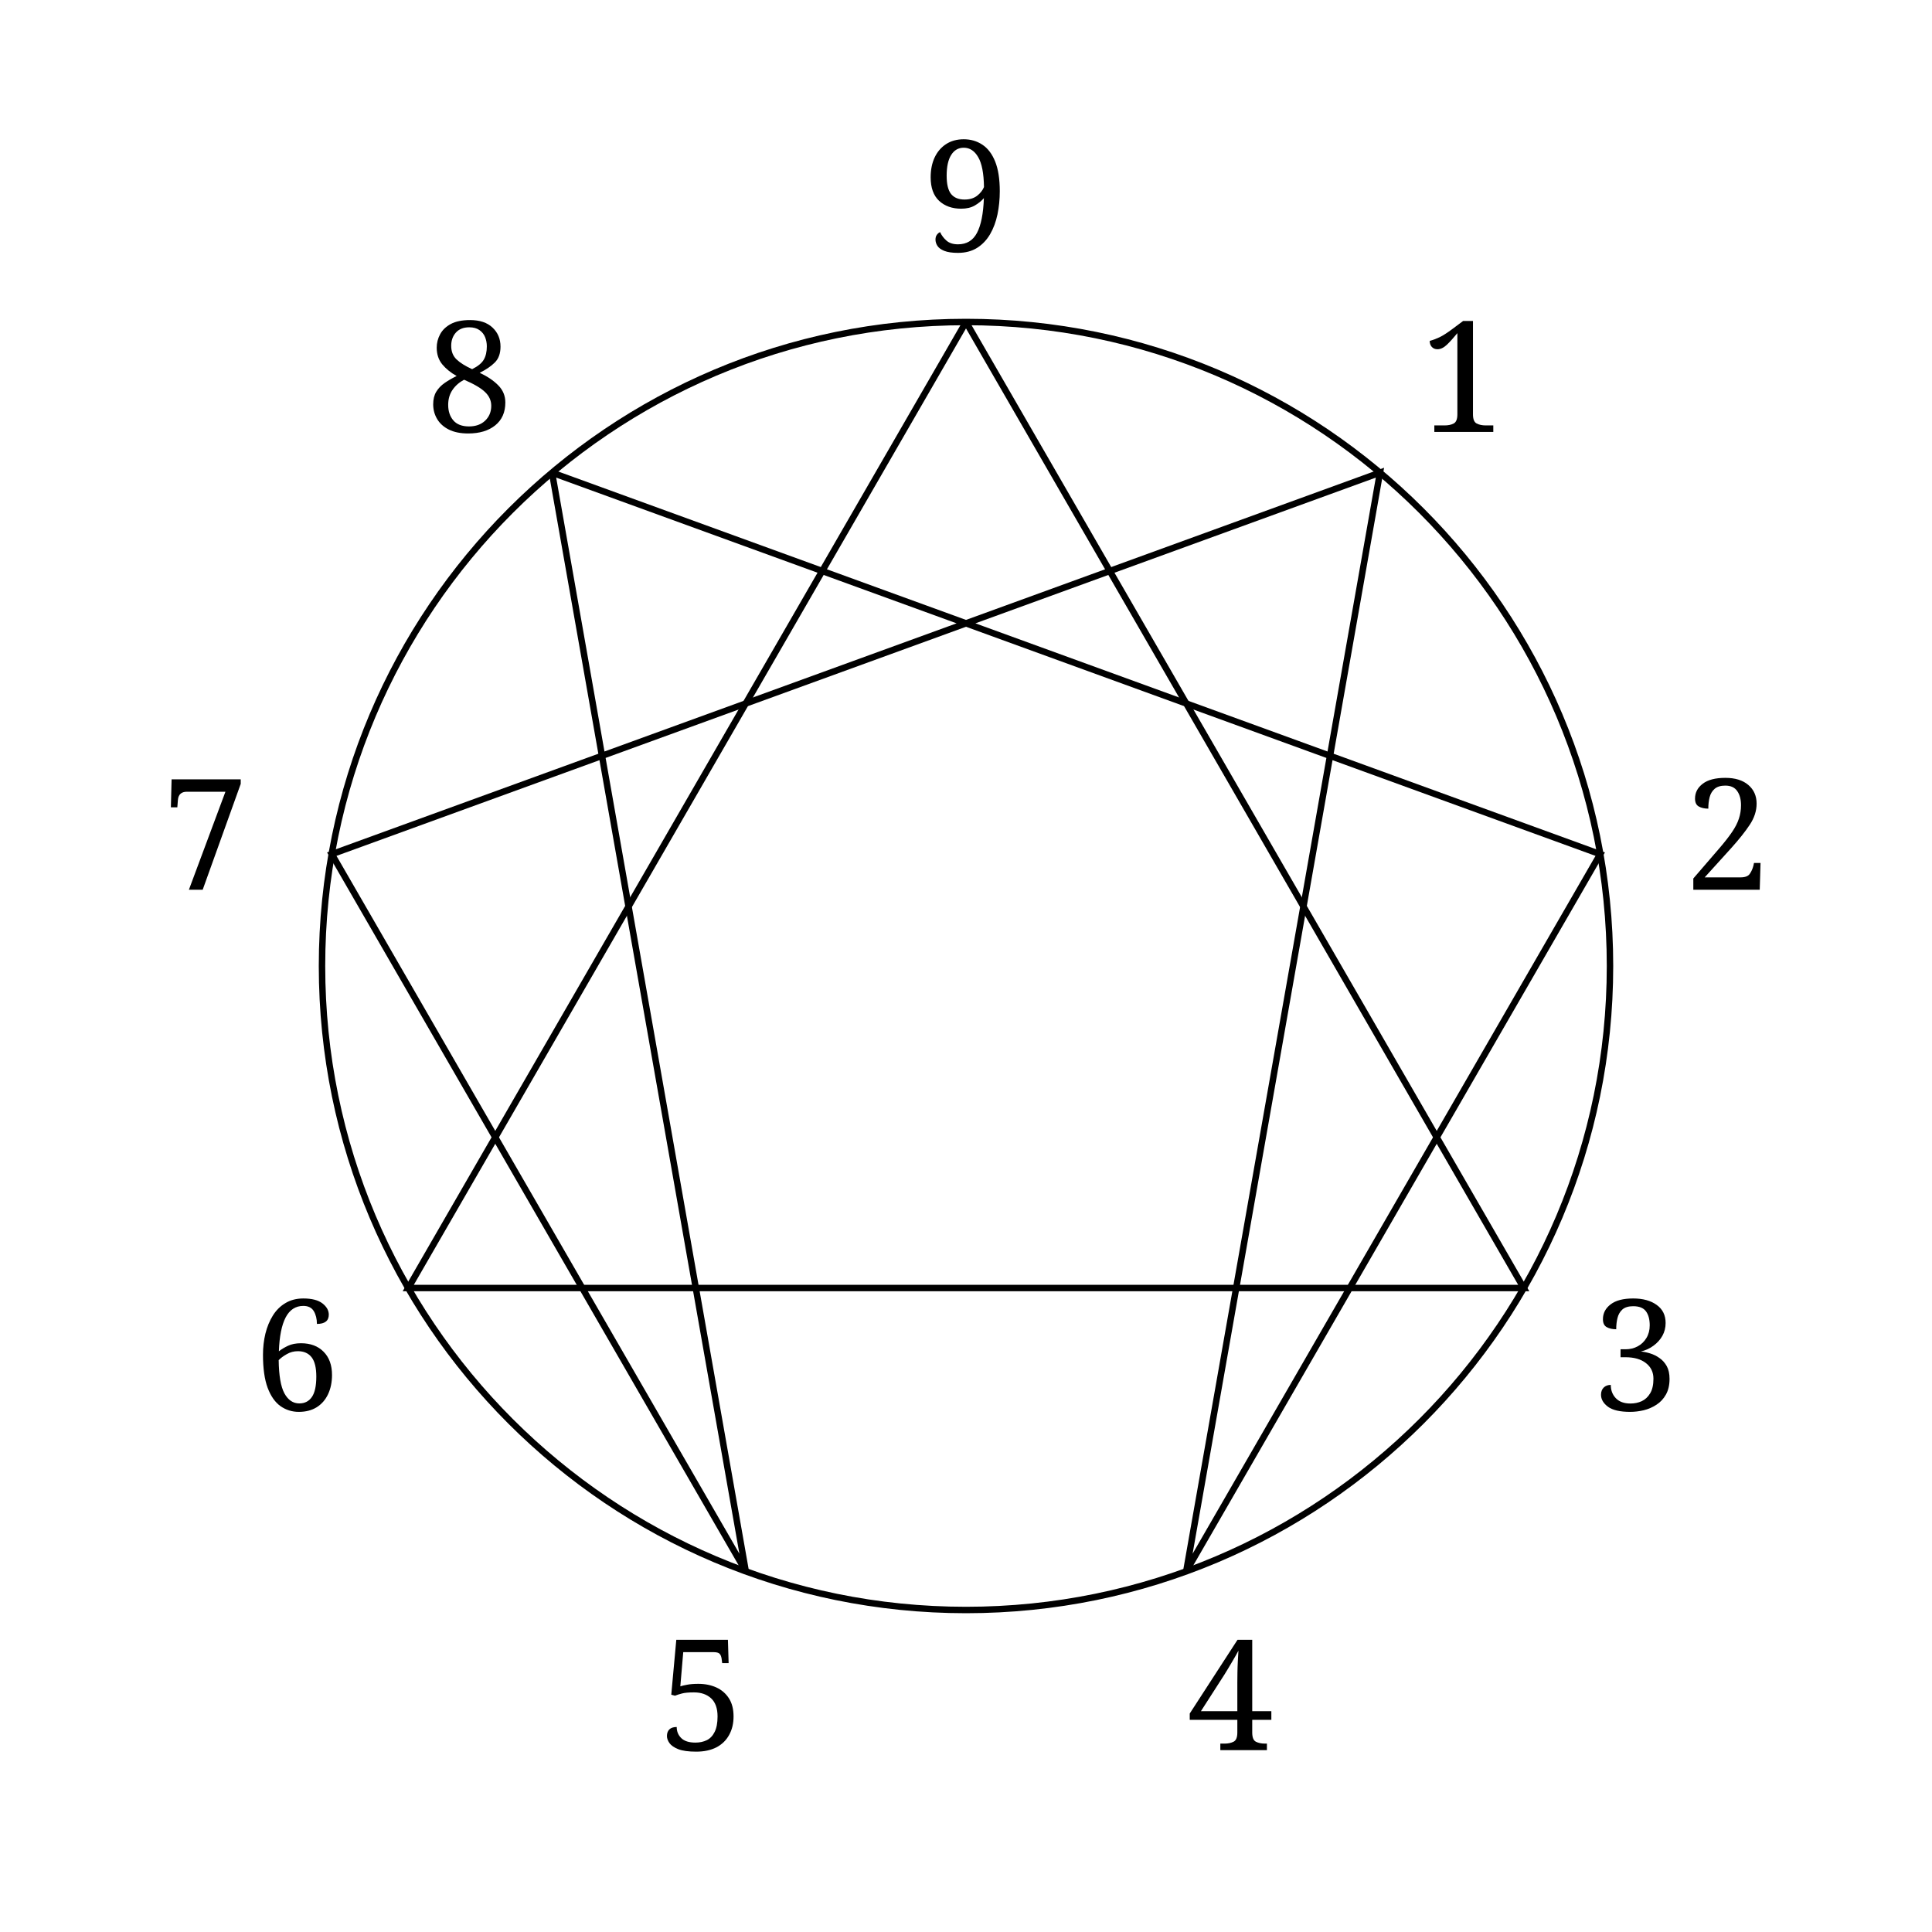
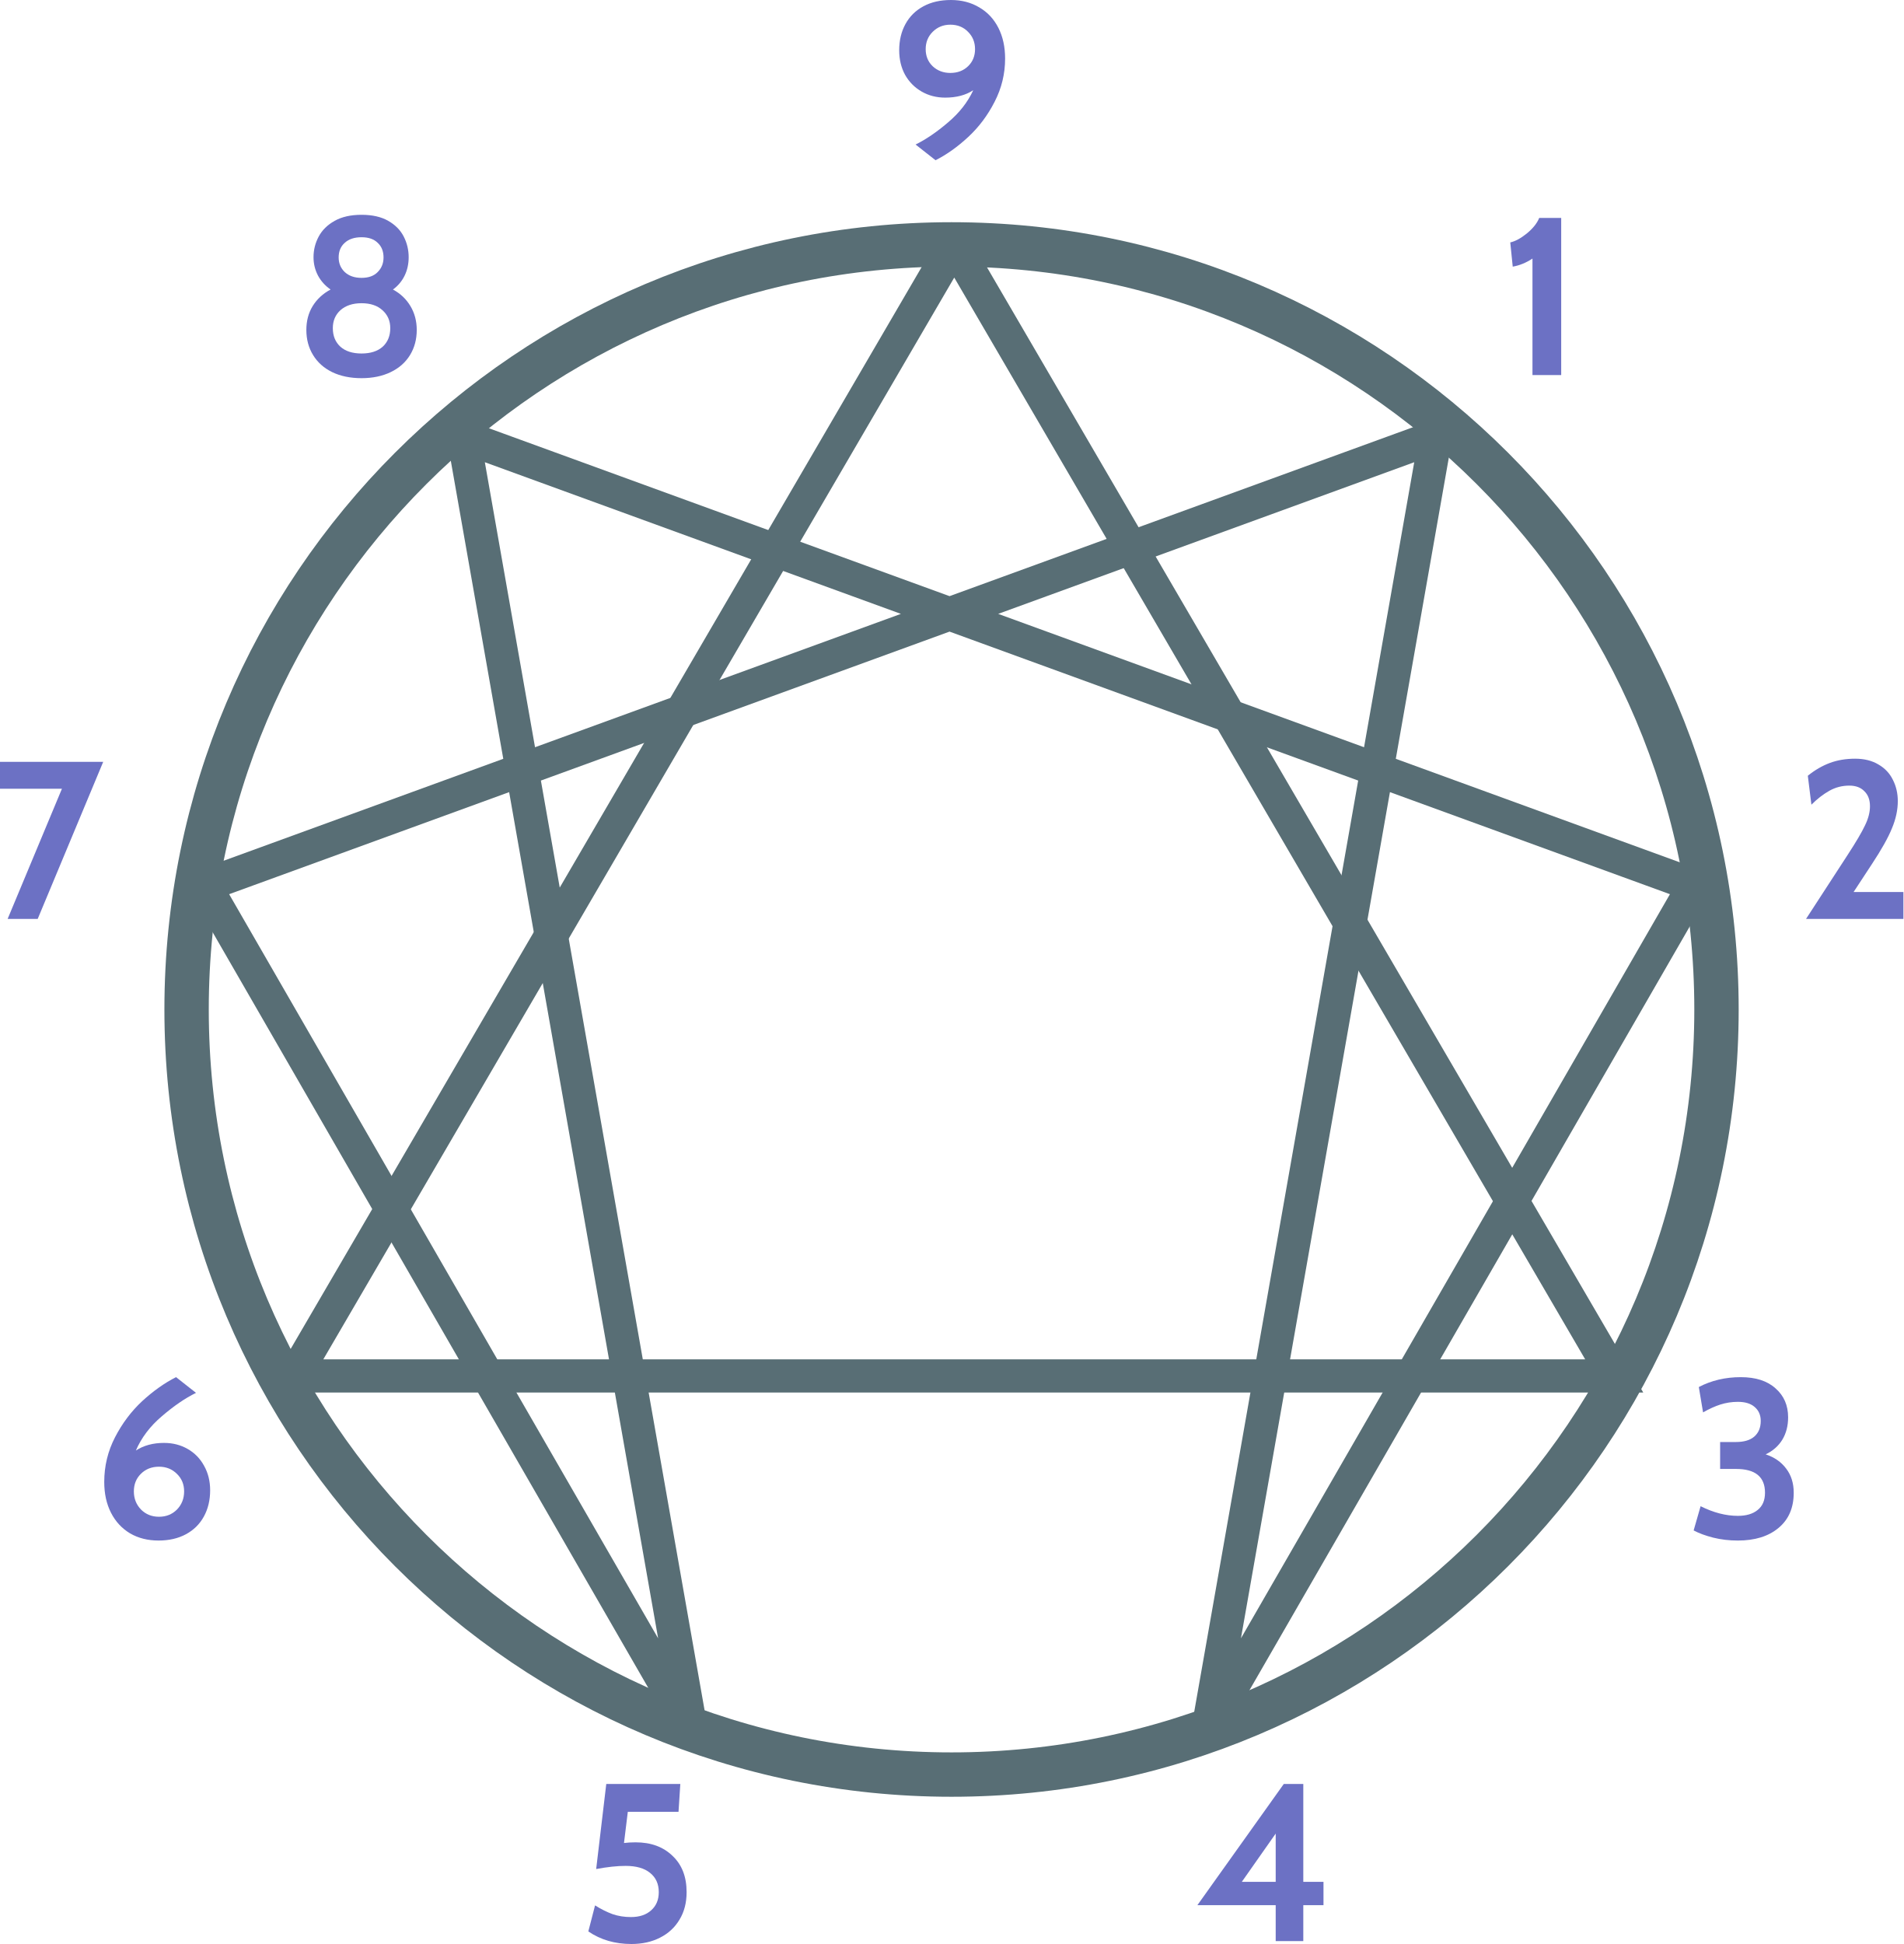
- <svg xmlns="http://www.w3.org/2000/svg" width="300" height="300">
-   <defs>
-     <style type="text/css">
+ <svg xmlns="http://www.w3.org/2000/svg" width="248.827" height="254.088" version="1.1" id="svg4757">
+   <defs id="defs4726">
+     <style type="text/css" id="style4724">
polyline, line, circle {
	fill:none;
	stroke: black;
	stroke-width: 1;
}
text {
	font-size: 18pt;
	text-anchor: middle;
	font-family: serif;
	fill: black;
}
</style>
  </defs>
-   <g transform="translate(150,150)">
-     <polyline points=" 0, -100 -86.603, 50 86.603, 50 0, -100  " />
-     <polyline points=" -64.279, -76.604 -34.202,93.969 -98.481, -17.365 64.279, -76.604 34.202,93.969 98.481, -17.365 -64.279, -76.604 " />
-     <g transform="translate(0,9)">
-       <text x="77.135" y="-91.925">1</text>
-       <text x="118.177" y="-20.838">2</text>
-       <text x="103.923" y="60">3</text>
-       <text x="41.042" y="112.763">4</text>
-       <text x="-41.042" y="112.763">5</text>
-       <text x="-103.923" y="60">6</text>
-       <text x="-118.177" y="-20.838">7</text>
-       <text x="-77.135" y="-91.925">8</text>
-       <text x="0" y="-120">9</text>
+   <g transform="translate(2.010123,358.2385)" id="g4755">
+     <polyline points=" 0, -100 -86.603, 50 86.603, 50 0, -100  " id="polyline4729" style="fill:none;stroke:#586e75;stroke-width:4.4;stroke-miterlimit:4;stroke-dasharray:none;stroke-opacity:1" transform="matrix(0.9962319,0,0,0.9859953,122.7356,-227.6976)" />
+     <polyline points=" -64.279, -76.604 -34.202,93.969 -98.481, -17.365 64.279, -76.604 34.202,93.969 98.481, -17.365 -64.279, -76.604 " id="polyline4731" style="fill:none;stroke:#586e75;stroke-width:4.4;stroke-miterlimit:4;stroke-dasharray:none;stroke-opacity:1" transform="matrix(0.9885682,0,0,0.9898515,122.1202,-225.334)" />
+     <g transform="translate(122.382,-217.2945)" id="g4751" style="fill:#6c71c4;fill-opacity:1;stroke:none;stroke-width:5.3;stroke-miterlimit:4;stroke-dasharray:none;stroke-opacity:1">
+       <g aria-label="1" style="font-style:normal;font-variant:normal;font-weight:bold;font-stretch:normal;font-size:29.333px;font-family:Cabin;-inkscape-font-specification:'Cabin Bold';font-variant-ligatures:normal;font-variant-caps:normal;font-variant-numeric:normal;font-feature-settings:normal;text-align:center;writing-mode:lr-tb;text-anchor:middle;fill:#6c71c4;fill-opacity:1;stroke:none;stroke-width:5.3;stroke-miterlimit:4;stroke-dasharray:none;stroke-opacity:1" id="text4733">
+         <path d="m 75.944,-107.149 q -1.232,0.821 -2.581,1.056 l -0.323,-3.168 q 0.968,-0.205 2.171,-1.173 1.203,-0.997 1.613,-2.024 h 2.875 v 20.533 h -3.755 z" style="font-style:normal;font-variant:normal;font-weight:bold;font-stretch:normal;font-size:29.333px;font-family:Cabin;-inkscape-font-specification:'Cabin Bold';font-variant-ligatures:normal;font-variant-caps:normal;font-variant-numeric:normal;font-feature-settings:normal;text-align:center;writing-mode:lr-tb;text-anchor:middle;fill:#6c71c4;fill-opacity:1;stroke:none;stroke-width:5.3;stroke-miterlimit:4;stroke-dasharray:none;stroke-opacity:1" id="path3344" />
+       </g>
+       <g aria-label="2" style="font-style:normal;font-variant:normal;font-weight:bold;font-stretch:normal;font-size:29.333px;font-family:Cabin;-inkscape-font-specification:'Cabin Bold';font-variant-ligatures:normal;font-variant-caps:normal;font-variant-numeric:normal;font-feature-settings:normal;text-align:center;writing-mode:lr-tb;text-anchor:middle;fill:#6c71c4;fill-opacity:1;stroke:none;stroke-width:5.3;stroke-miterlimit:4;stroke-dasharray:none;stroke-opacity:1" id="text4735">
+         <path d="m 117.102,-29.139 q 1.701,-2.611 2.317,-3.931 0.645,-1.32 0.645,-2.493 0,-1.261 -0.733,-1.965 -0.704,-0.733 -1.965,-0.733 -1.408,0 -2.611,0.675 -1.203,0.675 -2.347,1.819 l -0.469,-3.784 q 1.379,-1.115 2.875,-1.672 1.496,-0.557 3.315,-0.557 1.789,0 3.051,0.763 1.261,0.733 1.877,1.995 0.645,1.261 0.645,2.787 0,1.731 -0.763,3.549 -0.733,1.819 -2.611,4.664 l -2.405,3.667 h 6.512 v 3.52 h -12.731 z" style="font-style:normal;font-variant:normal;font-weight:bold;font-stretch:normal;font-size:29.333px;font-family:Cabin;-inkscape-font-specification:'Cabin Bold';font-variant-ligatures:normal;font-variant-caps:normal;font-variant-numeric:normal;font-feature-settings:normal;text-align:center;writing-mode:lr-tb;text-anchor:middle;fill:#6c71c4;fill-opacity:1;stroke:none;stroke-width:5.3;stroke-miterlimit:4;stroke-dasharray:none;stroke-opacity:1" id="path3341" />
+       </g>
+       <g aria-label="3" style="font-style:normal;font-variant:normal;font-weight:bold;font-stretch:normal;font-size:29.333px;font-family:Cabin;-inkscape-font-specification:'Cabin Bold';font-variant-ligatures:normal;font-variant-caps:normal;font-variant-numeric:normal;font-feature-settings:normal;text-align:center;writing-mode:lr-tb;text-anchor:middle;fill:#6c71c4;fill-opacity:1;stroke:none;stroke-width:5.3;stroke-miterlimit:4;stroke-dasharray:none;stroke-opacity:1" id="text4737">
+         <path d="m 106.43,49.147 q 1.701,0.557 2.669,1.848 0.997,1.291 0.997,3.168 0,2.963 -1.995,4.605 -1.965,1.643 -5.309,1.643 -1.701,0 -3.227,-0.381 -1.496,-0.381 -2.552,-0.939 l 0.909,-3.168 Q 100.446,57.184 102.793,57.184 q 1.643,0 2.581,-0.763 0.968,-0.763 0.968,-2.259 0,-3.109 -3.784,-3.109 h -2.083 v -3.52 h 2.053 q 1.584,0 2.405,-0.704 0.851,-0.733 0.851,-2.053 0,-1.144 -0.792,-1.819 -0.763,-0.675 -2.2,-0.675 -1.173,0 -2.288,0.352 -1.085,0.352 -2.259,1.027 L 97.689,40.347 q 2.464,-1.291 5.485,-1.291 2.933,0 4.547,1.467 1.643,1.437 1.643,3.784 0,1.672 -0.763,2.933 -0.763,1.232 -2.171,1.907 z" style="font-style:normal;font-variant:normal;font-weight:bold;font-stretch:normal;font-size:29.333px;font-family:Cabin;-inkscape-font-specification:'Cabin Bold';font-variant-ligatures:normal;font-variant-caps:normal;font-variant-numeric:normal;font-feature-settings:normal;text-align:center;writing-mode:lr-tb;text-anchor:middle;fill:#6c71c4;fill-opacity:1;stroke:none;stroke-width:5.3;stroke-miterlimit:4;stroke-dasharray:none;stroke-opacity:1" id="path3338" />
+       </g>
+       <g aria-label="4" style="font-style:normal;font-variant:normal;font-weight:bold;font-stretch:normal;font-size:29.333px;font-family:Cabin;-inkscape-font-specification:'Cabin Bold';font-variant-ligatures:normal;font-variant-caps:normal;font-variant-numeric:normal;font-feature-settings:normal;text-align:center;writing-mode:lr-tb;text-anchor:middle;fill:#6c71c4;fill-opacity:1;stroke:none;stroke-width:5.3;stroke-miterlimit:4;stroke-dasharray:none;stroke-opacity:1" id="text4739">
+         <path d="m 48.624,105.019 v 3.051 h -2.64 v 4.693 h -3.608 v -4.693 H 32.138 L 43.432,92.23 h 2.552 v 12.789 z m -6.248,0 v -6.307 l -4.429,6.307 z" style="font-style:normal;font-variant:normal;font-weight:bold;font-stretch:normal;font-size:29.333px;font-family:Cabin;-inkscape-font-specification:'Cabin Bold';font-variant-ligatures:normal;font-variant-caps:normal;font-variant-numeric:normal;font-feature-settings:normal;text-align:center;writing-mode:lr-tb;text-anchor:middle;fill:#6c71c4;fill-opacity:1;stroke:none;stroke-width:5.3;stroke-miterlimit:4;stroke-dasharray:none;stroke-opacity:1" id="path3335" />
+       </g>
+       <g aria-label="5" style="font-style:normal;font-variant:normal;font-weight:bold;font-stretch:normal;font-size:29.333px;font-family:Cabin;-inkscape-font-specification:'Cabin Bold';font-variant-ligatures:normal;font-variant-caps:normal;font-variant-numeric:normal;font-feature-settings:normal;text-align:center;writing-mode:lr-tb;text-anchor:middle;fill:#6c71c4;fill-opacity:1;stroke:none;stroke-width:5.3;stroke-miterlimit:4;stroke-dasharray:none;stroke-opacity:1" id="text4741">
+         <path d="m -41.293,99.856 q 2.992,0 4.811,1.76 1.848,1.731 1.848,4.752 0,2.083 -0.939,3.608 -0.909,1.525 -2.552,2.347 -1.613,0.821 -3.725,0.821 -3.227,0 -5.632,-1.643 l 0.88,-3.403 q 1.173,0.733 2.288,1.144 1.115,0.381 2.405,0.381 1.672,0 2.64,-0.88 0.997,-0.88 0.997,-2.376 0,-1.613 -1.144,-2.523 -1.115,-0.909 -3.197,-0.909 -1.643,0 -3.843,0.411 l 1.32,-11.117 h 9.68 l -0.235,3.637 h -6.629 l -0.499,4.077 q 0.704,-0.088 1.525,-0.088 z" style="font-style:normal;font-variant:normal;font-weight:bold;font-stretch:normal;font-size:29.333px;font-family:Cabin;-inkscape-font-specification:'Cabin Bold';font-variant-ligatures:normal;font-variant-caps:normal;font-variant-numeric:normal;font-feature-settings:normal;text-align:center;writing-mode:lr-tb;text-anchor:middle;fill:#6c71c4;fill-opacity:1;stroke:none;stroke-width:5.3;stroke-miterlimit:4;stroke-dasharray:none;stroke-opacity:1" id="path3332" />
+       </g>
+       <g aria-label="6" style="font-style:normal;font-variant:normal;font-weight:bold;font-stretch:normal;font-size:29.333px;font-family:Cabin;-inkscape-font-specification:'Cabin Bold';font-variant-ligatures:normal;font-variant-caps:normal;font-variant-numeric:normal;font-feature-settings:normal;text-align:center;writing-mode:lr-tb;text-anchor:middle;fill:#6c71c4;fill-opacity:1;stroke:none;stroke-width:5.3;stroke-miterlimit:4;stroke-dasharray:none;stroke-opacity:1" id="text4743">
+         <path d="m -102.933,47.651 q 1.701,0 3.08,0.792 1.379,0.792 2.141,2.2 0.792,1.408 0.792,3.197 0,1.936 -0.821,3.432 -0.821,1.496 -2.347,2.317 -1.525,0.821 -3.579,0.821 -2.112,0 -3.725,-0.939 -1.613,-0.968 -2.493,-2.699 -0.88,-1.731 -0.88,-4.019 0,-3.109 1.408,-5.837 1.408,-2.728 3.549,-4.723 2.171,-1.995 4.429,-3.139 l 2.611,2.053 q -2.141,1.056 -4.459,3.051 -2.317,1.965 -3.403,4.488 1.525,-0.997 3.696,-0.997 z m -0.675,9.651 q 1.408,0 2.347,-0.939 0.939,-0.968 0.939,-2.376 0,-1.379 -0.939,-2.288 -0.939,-0.939 -2.347,-0.939 -1.437,0 -2.376,0.939 -0.909,0.909 -0.909,2.288 0,1.408 0.939,2.376 0.939,0.939 2.347,0.939 z" style="font-style:normal;font-variant:normal;font-weight:bold;font-stretch:normal;font-size:29.333px;font-family:Cabin;-inkscape-font-specification:'Cabin Bold';font-variant-ligatures:normal;font-variant-caps:normal;font-variant-numeric:normal;font-feature-settings:normal;text-align:center;writing-mode:lr-tb;text-anchor:middle;fill:#6c71c4;fill-opacity:1;stroke:none;stroke-width:5.3;stroke-miterlimit:4;stroke-dasharray:none;stroke-opacity:1" id="path3329" />
+       </g>
+       <g aria-label="7" style="font-style:normal;font-variant:normal;font-weight:bold;font-stretch:normal;font-size:29.333px;font-family:Cabin;-inkscape-font-specification:'Cabin Bold';font-variant-ligatures:normal;font-variant-caps:normal;font-variant-numeric:normal;font-feature-settings:normal;text-align:center;writing-mode:lr-tb;text-anchor:middle;fill:#6c71c4;fill-opacity:1;stroke:none;stroke-width:5.3;stroke-miterlimit:4;stroke-dasharray:none;stroke-opacity:1" id="text4745">
+         <path d="m -110.899,-41.371 -8.565,20.533 h -3.931 l 7.099,-17.013 h -8.096 v -3.52 z" style="font-style:normal;font-variant:normal;font-weight:bold;font-stretch:normal;font-size:29.333px;font-family:Cabin;-inkscape-font-specification:'Cabin Bold';font-variant-ligatures:normal;font-variant-caps:normal;font-variant-numeric:normal;font-feature-settings:normal;text-align:center;writing-mode:lr-tb;text-anchor:middle;fill:#6c71c4;fill-opacity:1;stroke:none;stroke-width:5.3;stroke-miterlimit:4;stroke-dasharray:none;stroke-opacity:1" id="path3326" />
+       </g>
+       <g aria-label="8" style="font-style:normal;font-variant:normal;font-weight:bold;font-stretch:normal;font-size:29.333px;font-family:Cabin;-inkscape-font-specification:'Cabin Bold';font-variant-ligatures:normal;font-variant-caps:normal;font-variant-numeric:normal;font-feature-settings:normal;text-align:center;writing-mode:lr-tb;text-anchor:middle;fill:#6c71c4;fill-opacity:1;stroke:none;stroke-width:5.3;stroke-miterlimit:4;stroke-dasharray:none;stroke-opacity:1" id="text4747">
+         <path d="m -73.021,-103.101 q 1.467,0.792 2.288,2.171 0.821,1.379 0.821,3.109 0,1.848 -0.88,3.285 -0.88,1.437 -2.523,2.229 -1.643,0.792 -3.813,0.792 -2.2,0 -3.843,-0.792 -1.613,-0.792 -2.493,-2.229 -0.88,-1.437 -0.88,-3.285 0,-1.76 0.821,-3.109 0.851,-1.379 2.347,-2.171 -1.056,-0.733 -1.643,-1.819 -0.587,-1.115 -0.587,-2.405 0,-1.437 0.675,-2.699 0.675,-1.261 2.083,-2.053 1.408,-0.792 3.52,-0.792 2.112,0 3.491,0.792 1.379,0.792 2.024,2.053 0.645,1.261 0.645,2.699 0,1.32 -0.528,2.405 -0.528,1.085 -1.525,1.819 z m -4.107,-6.835 q -1.408,0 -2.2,0.733 -0.792,0.704 -0.792,1.907 0,1.144 0.792,1.907 0.821,0.763 2.2,0.763 1.379,0 2.112,-0.763 0.763,-0.763 0.763,-1.907 0,-1.203 -0.763,-1.907 -0.733,-0.733 -2.112,-0.733 z m 0,15.195 q 1.76,0 2.757,-0.88 0.997,-0.909 0.997,-2.435 0,-1.437 -1.027,-2.347 -0.997,-0.909 -2.728,-0.909 -1.731,0 -2.757,0.909 -0.997,0.909 -0.997,2.347 0,1.525 0.997,2.435 0.997,0.88 2.757,0.88 z" style="font-style:normal;font-variant:normal;font-weight:bold;font-stretch:normal;font-size:29.333px;font-family:Cabin;-inkscape-font-specification:'Cabin Bold';font-variant-ligatures:normal;font-variant-caps:normal;font-variant-numeric:normal;font-feature-settings:normal;text-align:center;writing-mode:lr-tb;text-anchor:middle;fill:#6c71c4;fill-opacity:1;stroke:none;stroke-width:5.3;stroke-miterlimit:4;stroke-dasharray:none;stroke-opacity:1" id="path3323" />
+       </g>
+       <g aria-label="9" style="font-style:normal;font-variant:normal;font-weight:bold;font-stretch:normal;font-size:29.333px;font-family:Cabin;-inkscape-font-specification:'Cabin Bold';font-variant-ligatures:normal;font-variant-caps:normal;font-variant-numeric:normal;font-feature-settings:normal;text-align:center;writing-mode:lr-tb;text-anchor:middle;fill:#6c71c4;fill-opacity:1;stroke:none;stroke-width:5.3;stroke-miterlimit:4;stroke-dasharray:none;stroke-opacity:1" id="text4749">
+         <path d="m -0.095,-140.944 q 2.112,0 3.725,0.968 1.613,0.939 2.493,2.669 0.88,1.731 0.88,4.019 0,2.992 -1.379,5.661 -1.349,2.64 -3.432,4.576 Q 0.11,-121.115 -2.09,-120 l -2.611,-2.053 q 2.024,-0.997 4.224,-2.875 2.229,-1.877 3.315,-4.224 -1.467,0.968 -3.667,0.968 -1.701,0 -3.08,-0.792 -1.379,-0.792 -2.171,-2.2 -0.763,-1.408 -0.763,-3.197 0,-1.936 0.821,-3.432 0.821,-1.496 2.347,-2.317 1.525,-0.821 3.579,-0.821 z M -0.154,-131.411 q 1.408,0 2.317,-0.88 0.909,-0.88 0.909,-2.229 0,-1.349 -0.909,-2.259 Q 1.254,-137.717 -0.154,-137.717 q -1.379,0 -2.317,0.939 -0.909,0.909 -0.909,2.259 0,1.349 0.909,2.229 0.939,0.88 2.317,0.88 z" style="font-style:normal;font-variant:normal;font-weight:bold;font-stretch:normal;font-size:29.333px;font-family:Cabin;-inkscape-font-specification:'Cabin Bold';font-variant-ligatures:normal;font-variant-caps:normal;font-variant-numeric:normal;font-feature-settings:normal;text-align:center;writing-mode:lr-tb;text-anchor:middle;fill:#6c71c4;fill-opacity:1;stroke:none;stroke-width:5.3;stroke-miterlimit:4;stroke-dasharray:none;stroke-opacity:1" id="path3320" />
+       </g>
    </g>
-     <circle cx="0" cy="0" r="100" />
+     <circle cx="122.382" cy="-226.295" r="100" id="circle4753" style="fill:none;stroke:#586e75;stroke-width:5.8;stroke-miterlimit:4;stroke-dasharray:none;stroke-opacity:1" />
  </g>
</svg>
